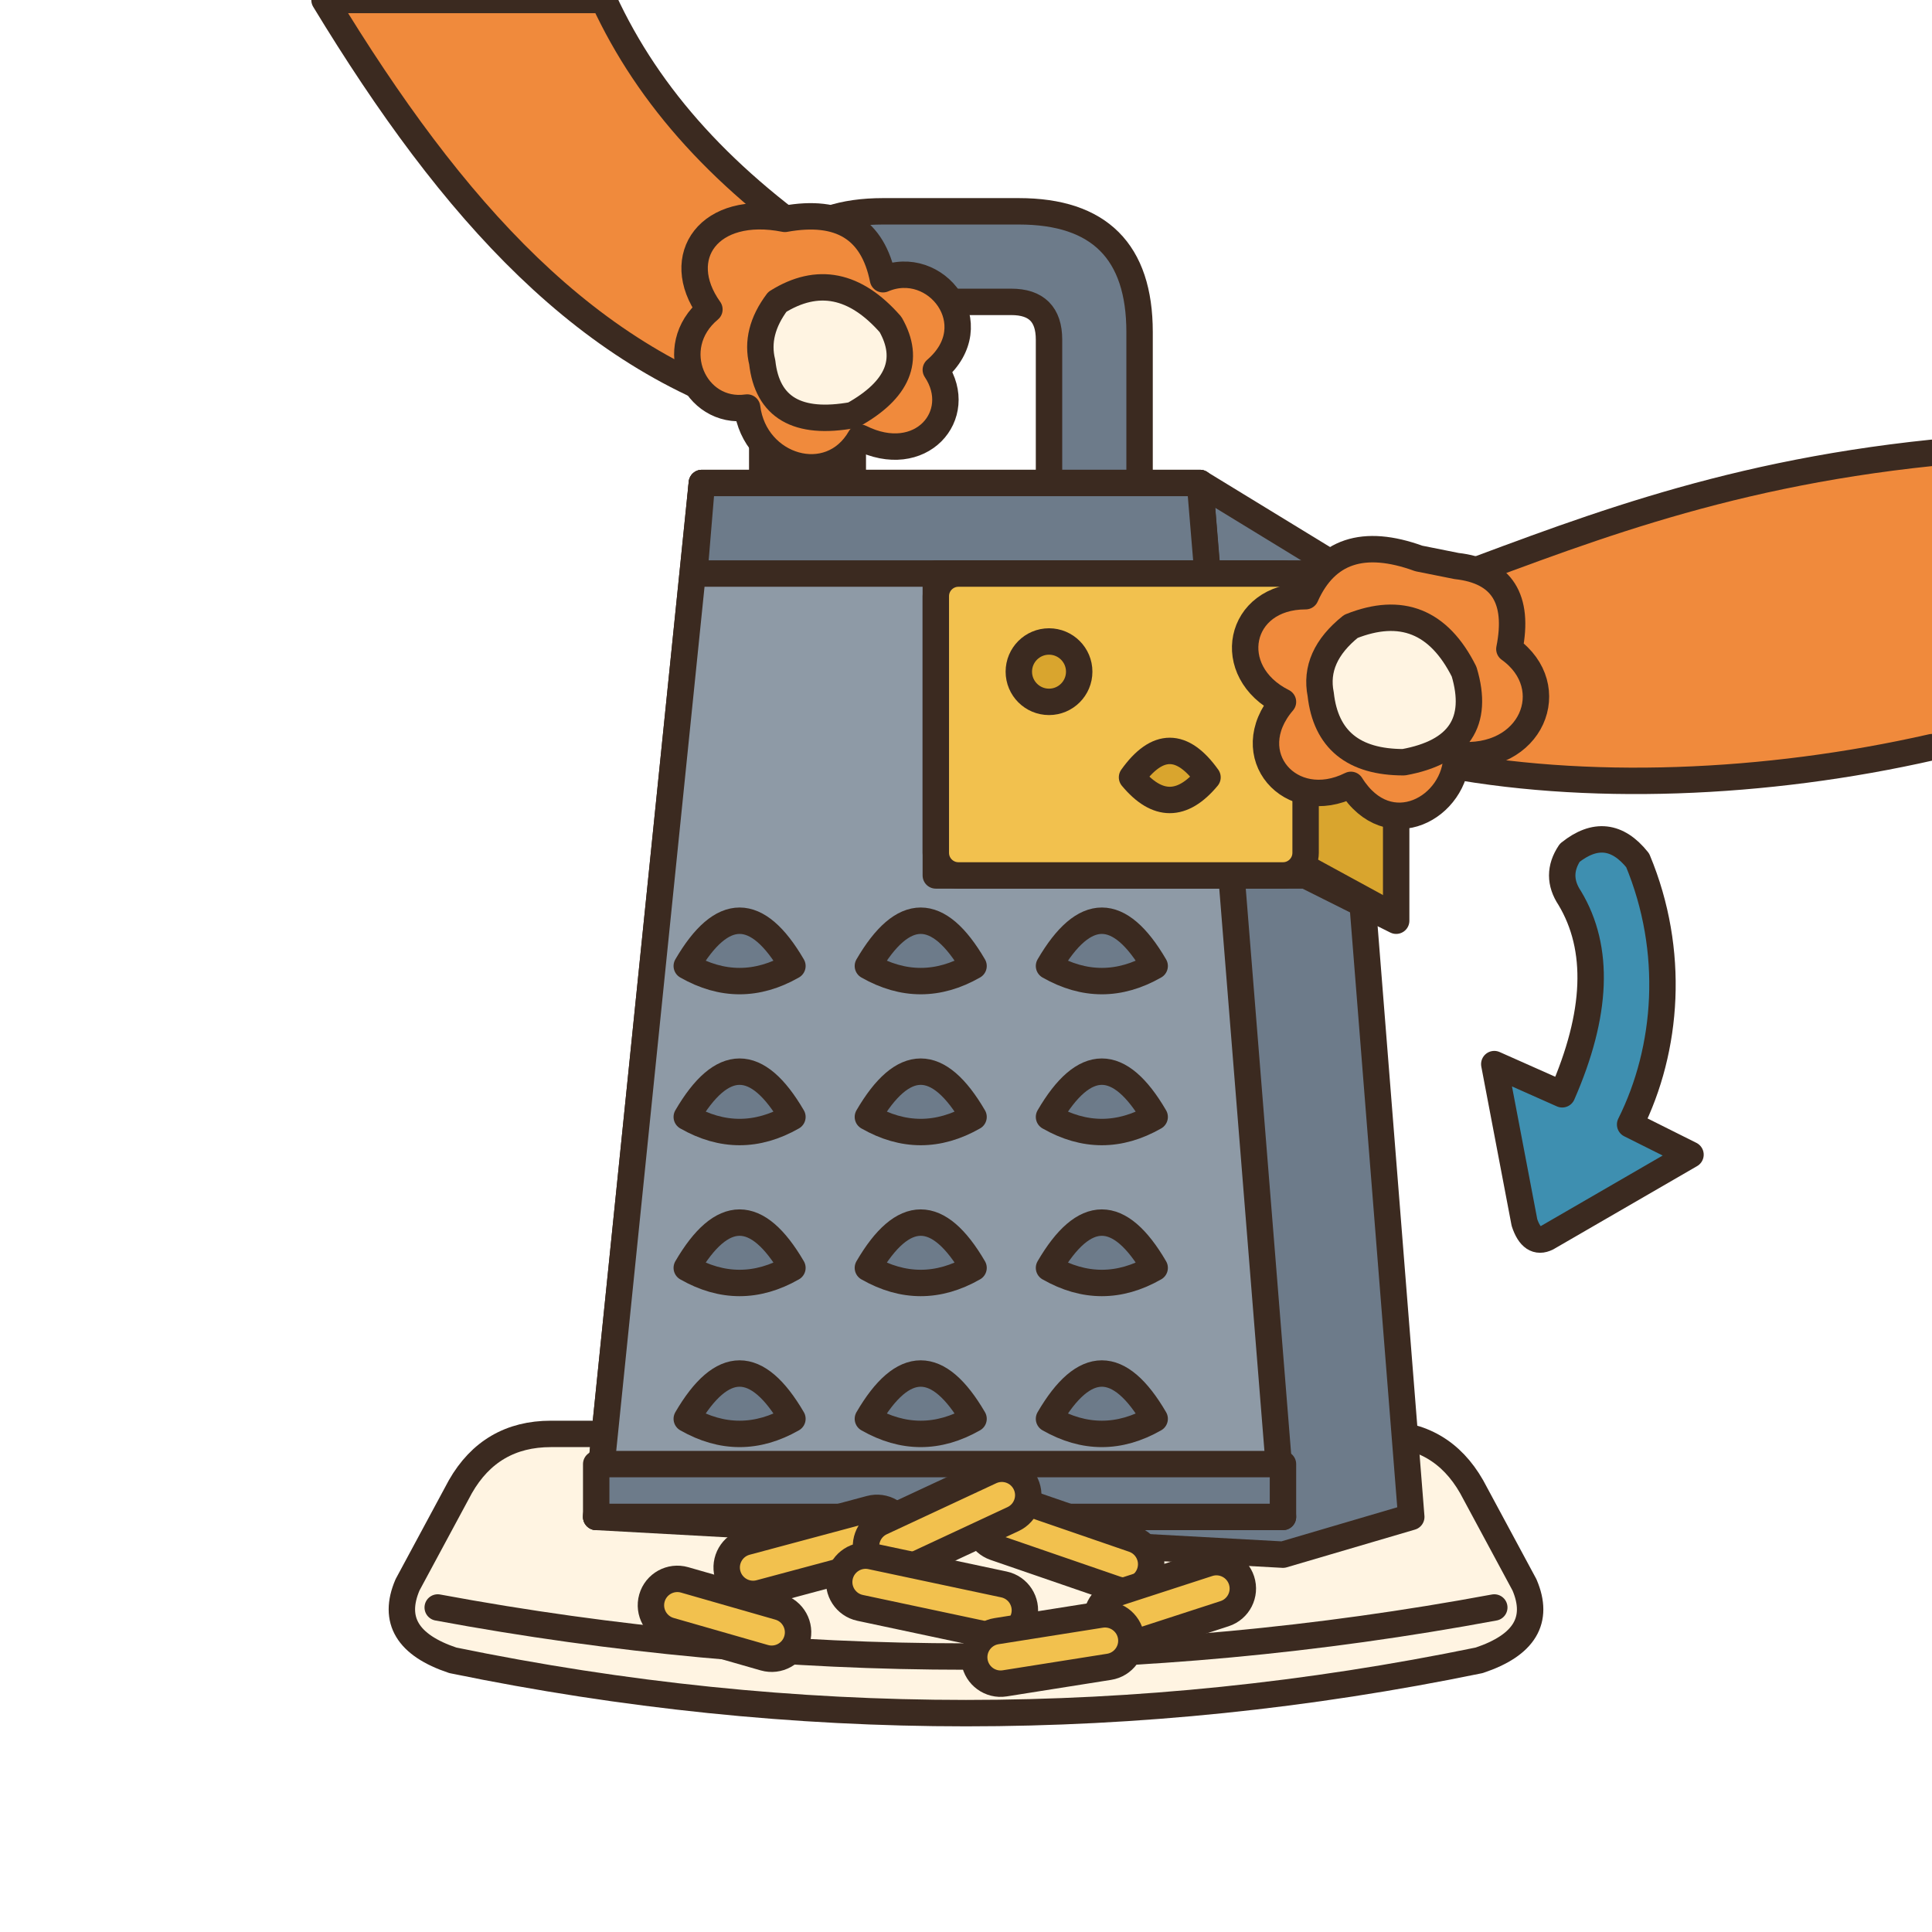
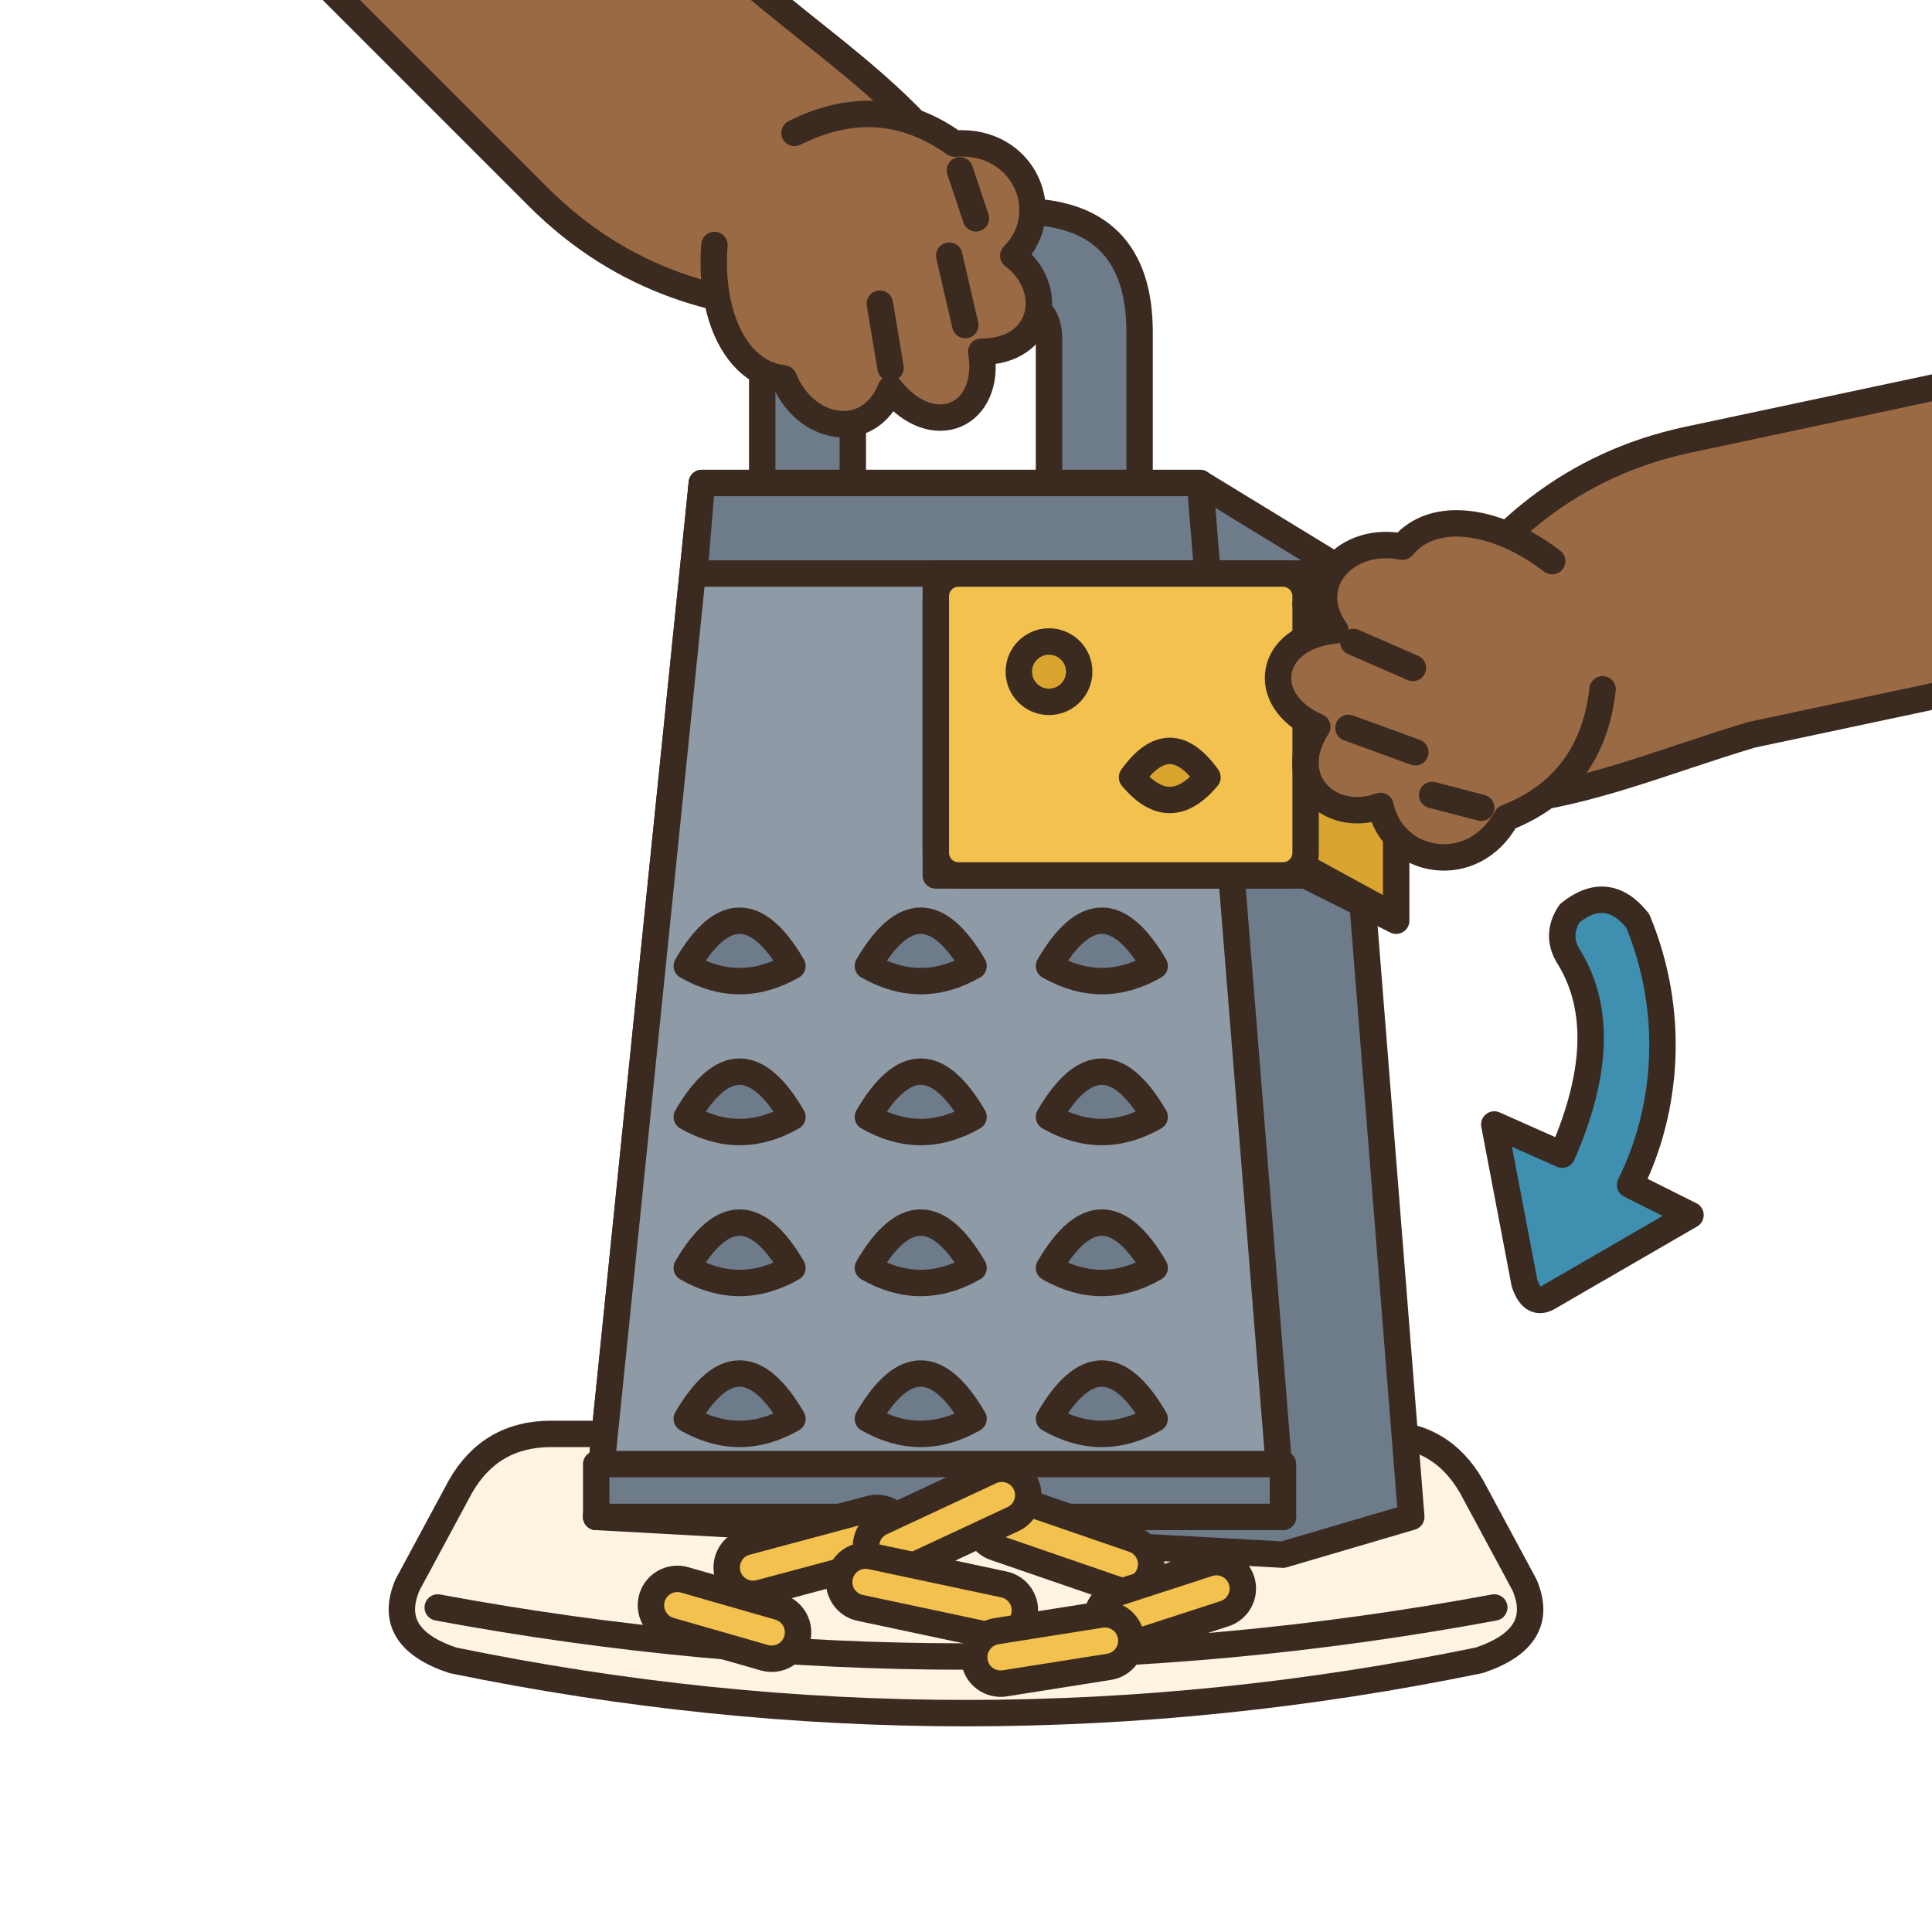
<svg xmlns="http://www.w3.org/2000/svg" viewBox="0 0 256 256">
  <g id="grate" stroke="#3B2A20" stroke-width="3.5" stroke-linecap="round" stroke-linejoin="round">
    <g id="small-board">
      <path d="M73 190 L183 190 Q191 190 195 197 L202 210 Q205 217 196 220 Q128 234 60 220 Q51 217 54 210 L61 197 Q65 190 73 190 Z" fill="#FFF4E2" />
      <path d="M58 213 Q128 226 198 213" fill="none" />
-     </g>
-     <g id="rosa-left-forearm">
-       <path d="M43 0 L80 0 C86 13 96 24 111 34 L103 55 C78 48 60 28 43 0 Z" fill="#F08A3C" />
    </g>
    <g id="grater-handle">
      <path d="M101 67 L101 44 Q101 28 117 28 L135 28 Q151 28 151 44 L151 67 L139 67 L139 45 Q139 40 134 40 L118 40 Q113 40 113 45 L113 67 Z" fill="#6D7B8A" />
    </g>
    <g id="grater-body">
      <path d="M93 64 L159 64 L177 75 L187 201 L170 206 L79 201 Z" fill="#6D7B8A" />
      <path d="M93 64 L159 64 L170 201 L79 201 Z" fill="#8E9AA6" />
      <path d="M93 64 L159 64 L160 76 L92 76 Z" fill="#6D7B8A" />
      <path d="M79 194 L170 194 L170 201 L79 201 Z" fill="#6D7B8A" />
    </g>
    <g id="grating-holes" fill="#6D7B8A">
      <path d="M91 128 Q98 116 105 128 Q98 132 91 128 Z" />
      <path d="M115 128 Q122 116 129 128 Q122 132 115 128 Z" />
      <path d="M139 128 Q146 116 153 128 Q146 132 139 128 Z" />
      <path d="M91 148 Q98 136 105 148 Q98 152 91 148 Z" />
      <path d="M115 148 Q122 136 129 148 Q122 152 115 148 Z" />
      <path d="M139 148 Q146 136 153 148 Q146 152 139 148 Z" />
      <path d="M91 168 Q98 156 105 168 Q98 172 91 168 Z" />
      <path d="M115 168 Q122 156 129 168 Q122 172 115 168 Z" />
      <path d="M139 168 Q146 156 153 168 Q146 172 139 168 Z" />
      <path d="M91 188 Q98 176 105 188 Q98 192 91 188 Z" />
      <path d="M115 188 Q122 176 129 188 Q122 192 115 188 Z" />
      <path d="M139 188 Q146 176 153 188 Q146 192 139 188 Z" />
    </g>
-     <g id="rosa-handle-paw">
-       <path d="M104 29 C94 27 89 34 94 41 C88 46 92 55 99 54 C100 62 110 65 114 58 C122 62 128 55 124 49 C131 43 124 34 117 37 Q115 27 104 29 Z" fill="#F08A3C" />
-       <path d="M103 40 Q111 35 118 43 Q122 50 113 55 Q102 57 101 48 Q100 44 103 40 Z" fill="#FFF4E2" />
-     </g>
-     <g id="rosa-right-forearm">
-       <path d="M256 60 C227 63 208 71 189 78 L190 101 C210 105 234 104 256 99" fill="#F08A3C" />
+     <g id="bo-handle-hand" transform="translate(118 36) rotate(-135)">
+       <path d="M140 -26 L40 -26 C24 -26 12 -19 3 -10 L7 16 C18 17 28 15 40 14 L140 14" fill="#9A6A44" />
+       <path d="M19 -14 C13 -21 5 -24 0 -20 C-7 -23 -14 -18 -11 -11 C-20 -12 -23 -4 -16 1 C-22 7 -17 14 -10 13 C-10 21 0 25 6 18 Q18 16 22 4" fill="#9A6A44" />
+       <path d="M-9 -9 L-2 -4 M-12 2 L-4 7 M-3 13 L3 16" fill="none" />
    </g>
    <g id="cheese-block">
      <path d="M124 76 L173 76 L185 84 L185 122 L173 116 L124 116 Z" fill="#D9A52E" />
      <rect x="124" y="76" width="49" height="40" rx="3" fill="#F2C14E" />
      <path d="M173 80 L184 86 M173 115 L184 121" fill="none" />
      <circle cx="139" cy="89" r="4" fill="#D9A52E" />
      <path d="M150 103 Q155 96 160 103 Q155 109 150 103 Z" fill="#D9A52E" />
    </g>
-     <g id="rosa-cheese-paw">
-       <path d="M188 74 Q177 70 173 79 C164 79 162 89 170 93 C164 100 171 108 179 104 C184 112 193 107 193 100 C203 101 207 91 200 86 Q202 76 193 75 Z" fill="#F08A3C" />
-       <path d="M179 83 Q189 79 194 89 Q197 99 186 101 Q176 101 175 92 Q174 87 179 83 Z" fill="#FFF4E2" />
+     <g id="bo-cheese-hand" transform="translate(190 92) rotate(-12)">
+       <path d="M140 -26 L40 -26 C24 -26 12 -19 3 -10 L7 16 C18 17 28 15 40 14 L140 14" fill="#9A6A44" />
+       <path d="M19 -14 C13 -21 5 -24 0 -20 C-7 -23 -14 -18 -11 -11 C-20 -12 -23 -4 -16 1 C-22 7 -17 14 -10 13 C-10 21 0 25 6 18 Q18 16 22 4" fill="#9A6A44" />
+       <path d="M-9 -9 L-2 -4 M-12 2 L-4 7 M-3 13 L3 16" fill="none" />
    </g>
    <g id="grating-motion">
-       <path d="M208 113 Q213 109 217 114 C222 126 221 139 216 149 L224 153 L205 164 Q203 165 202 162 L198 141 L207 145 Q214 129 208 119 Q206 116 208 113 Z" fill="#3E8FB0" />
+       <path d="M208 121 Q213 117 217 122 C222 134 221 147 216 157 L224 161 L205 172 Q203 173 202 170 L198 149 L207 153 Q214 137 208 127 Q206 124 208 121 Z" fill="#3E8FB0" />
    </g>
    <g id="grated-cheese" fill="#F2C14E">
      <rect x="96" y="202" width="24" height="7" rx="3.5" transform="rotate(-15 108 205.5)" />
      <rect x="129" y="201" width="24" height="7" rx="3.5" transform="rotate(19 141 204.5)" />
      <rect x="114" y="198" width="23" height="7" rx="3.5" transform="rotate(-25 125.5 201.5)" />
      <rect x="111" y="208" width="25" height="7" rx="3.5" transform="rotate(12 123.5 211.5)" />
      <rect x="145" y="209" width="20" height="7" rx="3.5" transform="rotate(-18 155 212.5)" />
      <rect x="86" y="211" width="20" height="7" rx="3.5" transform="rotate(16 96 214.5)" />
      <rect x="129" y="215" width="21" height="7" rx="3.5" transform="rotate(-9 139.5 218.5)" />
    </g>
  </g>
</svg>
